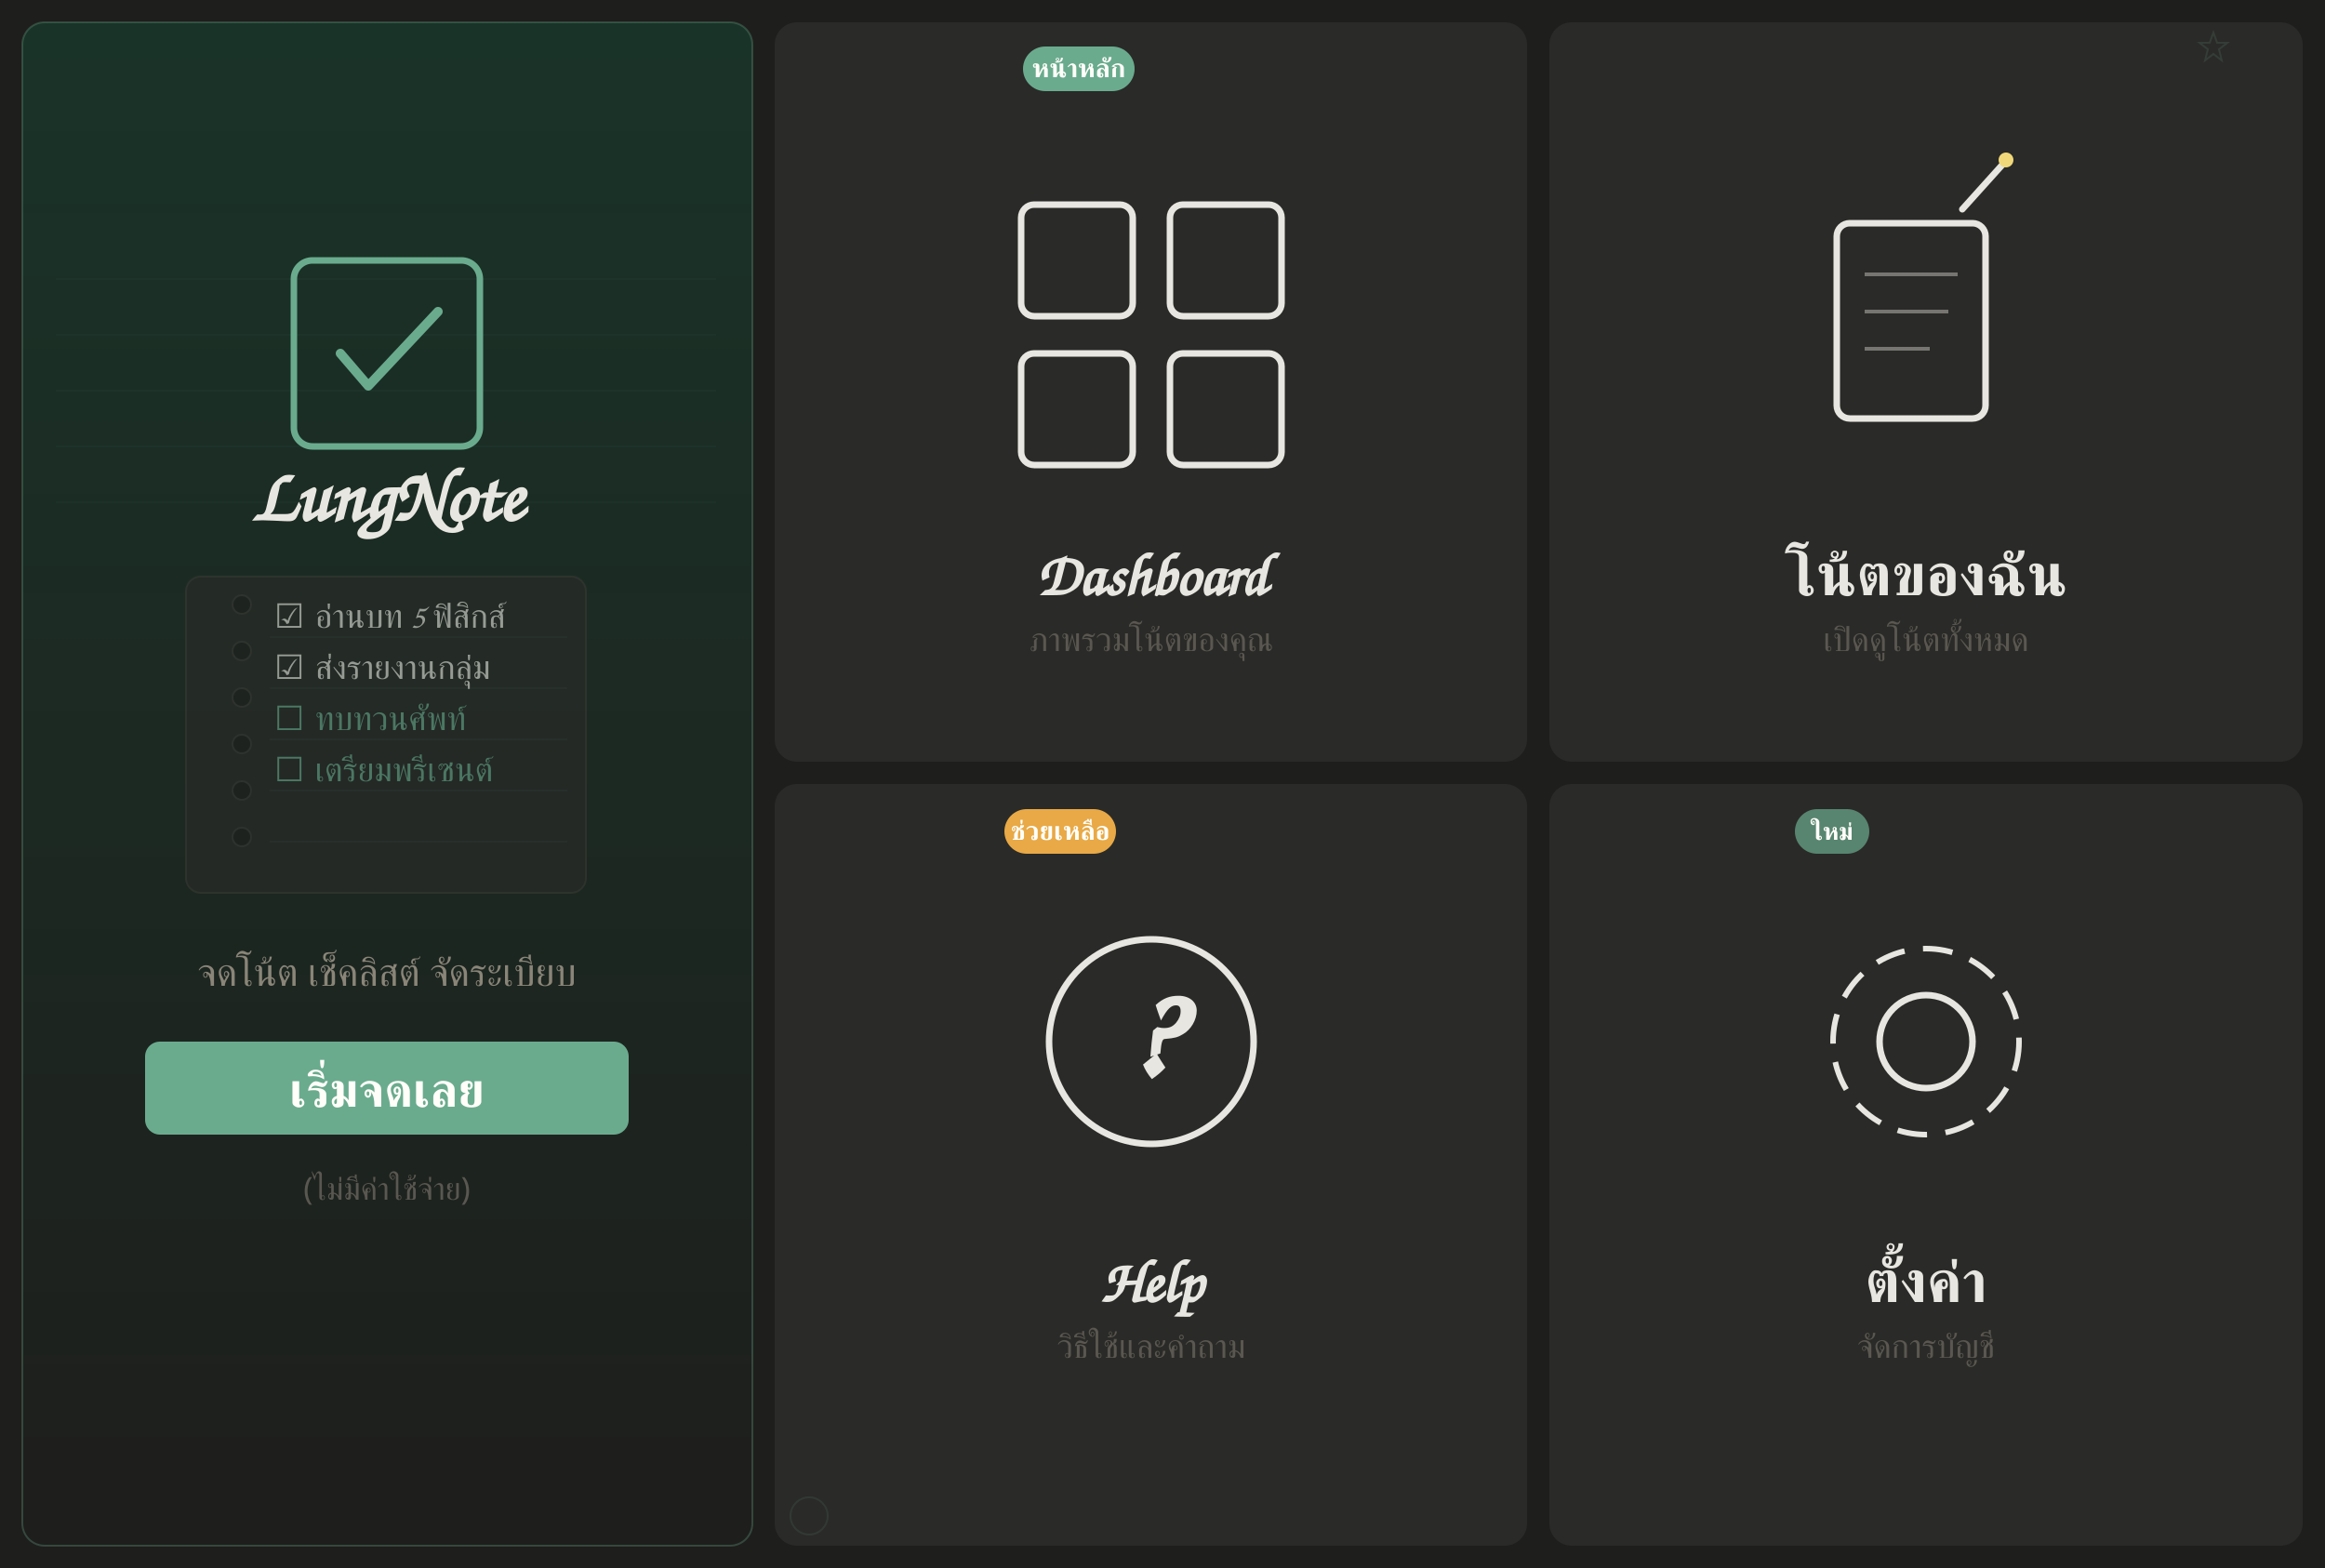
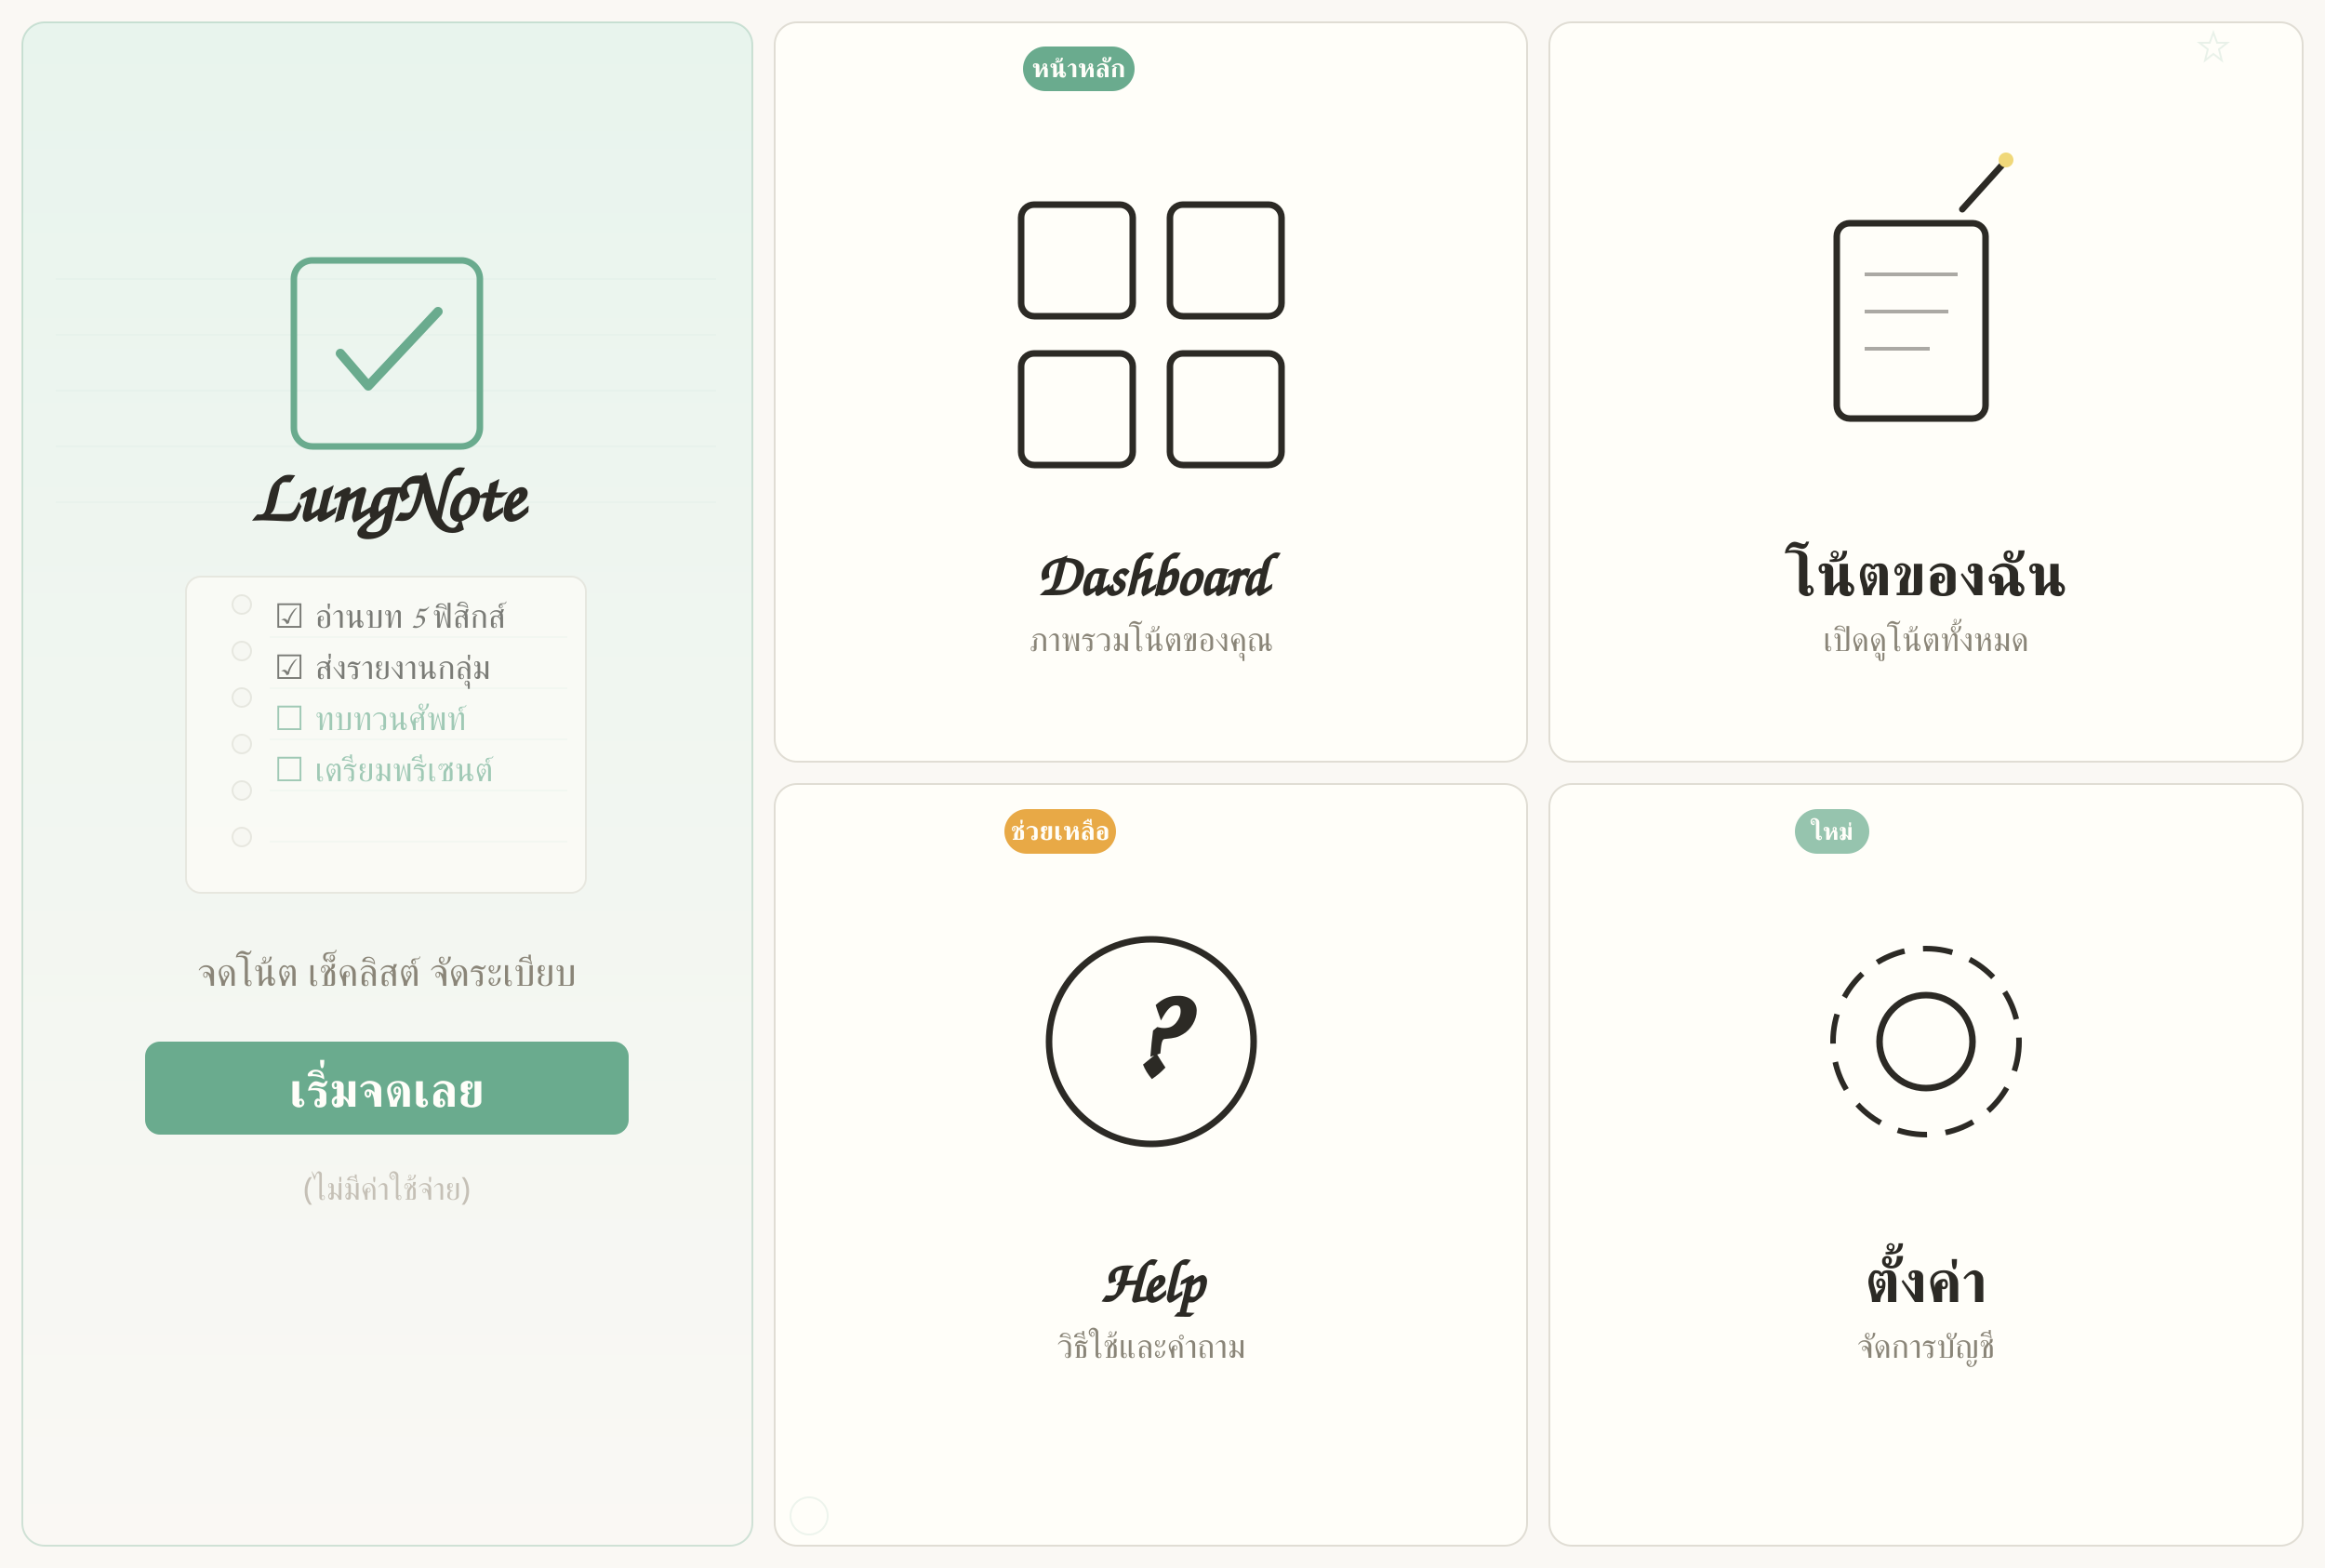
<svg xmlns="http://www.w3.org/2000/svg" width="2500" height="1686" viewBox="0 0 2500 1686">
  <defs>
    <linearGradient id="leftPanelGrad" x1="0" y1="0" x2="0" y2="1">
-       <stop offset="0%" stop-color="#1a3328" />
-       <stop offset="100%" stop-color="#1e1e1c" />
+       <stop offset="0%" stop-color="#e8f4ed" />
+       <stop offset="100%" stop-color="#faf8f4" />
    </linearGradient>
  </defs>
-   <rect width="2500" height="1686" fill="#1e1e1c" />
+   <rect width="2500" height="1686" fill="#faf8f4" />
  <rect x="24" y="24" width="785" height="1638" rx="24" fill="url(#leftPanelGrad)" />
  <rect x="24" y="24" width="785" height="1638" rx="24" fill="none" stroke="#6aab8e" stroke-width="2" opacity="0.3" />
  <g opacity="0.08" stroke="#6aab8e" stroke-width="1">
    <line x1="60" y1="300" x2="770" y2="300" />
    <line x1="60" y1="360" x2="770" y2="360" />
    <line x1="60" y1="420" x2="770" y2="420" />
    <line x1="60" y1="480" x2="770" y2="480" />
    <line x1="60" y1="540" x2="770" y2="540" />
  </g>
  <g transform="translate(316, 280)">
    <rect x="0" y="0" width="200" height="200" rx="20" stroke="#6aab8e" stroke-width="7" fill="none" />
    <path d="M50,100 L80,135 L155,55" stroke="#6aab8e" stroke-width="10" stroke-linecap="round" stroke-linejoin="round" fill="none" />
  </g>
-   <text x="416" y="560" font-family="'Caveat', 'Sarabun', cursive" font-size="80" font-weight="700" fill="#e8e6e0" text-anchor="middle">LungNote</text>
+   <text x="416" y="560" font-family="'Caveat', 'Sarabun', cursive" font-size="80" font-weight="700" fill="#2c2a25" text-anchor="middle">LungNote</text>
  <g transform="translate(200, 620)" opacity="0.6">
-     <rect x="0" y="0" width="430" height="340" rx="16" fill="#2a2a28" stroke="#3a3835" stroke-width="2" />
-     <g fill="#1e1e1c" stroke="#3a3835" stroke-width="2">
+     <rect x="0" y="0" width="430" height="340" rx="16" fill="#fffef9" stroke="#e0ddd4" stroke-width="2" />
+     <g fill="#faf8f4" stroke="#e0ddd4" stroke-width="2">
      <circle cx="60" cy="30" r="10" />
      <circle cx="60" cy="80" r="10" />
      <circle cx="60" cy="130" r="10" />
      <circle cx="60" cy="180" r="10" />
      <circle cx="60" cy="230" r="10" />
      <circle cx="60" cy="280" r="10" />
    </g>
-     <g font-family="'Caveat', cursive" font-size="36" fill="#e8e6e0">
+     <g font-family="'Caveat', cursive" font-size="36" fill="#2c2a25">
      <text x="95" y="55">☑ อ่านบท 5 ฟิสิกส์</text>
      <text x="95" y="110">☑ ส่งรายงานกลุ่ม</text>
      <text x="95" y="165" fill="#6aab8e">☐ ทบทวนศัพท์</text>
      <text x="95" y="220" fill="#6aab8e">☐ เตรียมพรีเซนต์</text>
    </g>
    <g opacity="0.15" stroke="#6aab8e" stroke-width="1">
      <line x1="90" y1="65" x2="410" y2="65" />
      <line x1="90" y1="120" x2="410" y2="120" />
      <line x1="90" y1="175" x2="410" y2="175" />
      <line x1="90" y1="230" x2="410" y2="230" />
      <line x1="90" y1="285" x2="410" y2="285" />
    </g>
  </g>
  <text x="416" y="1060" font-family="'Sarabun', sans-serif" font-size="42" font-weight="400" fill="#8a8578" text-anchor="middle">จดโน้ต เช็คลิสต์ จัดระเบียบ</text>
  <rect x="156" y="1120" width="520" height="100" rx="16" fill="#6aab8e" />
  <text x="416" y="1190" font-family="'Caveat', cursive" font-size="52" font-weight="700" fill="#fffef9" text-anchor="middle">เริ่มจดเลย</text>
-   <text x="416" y="1290" font-family="'Sarabun', sans-serif" font-size="34" font-weight="400" fill="#5a5750" text-anchor="middle">(ไม่มีค่าใช้จ่าย)</text>
-   <rect x="833" y="24" width="809" height="795" rx="24" fill="#2a2a28" />
+   <text x="416" y="1290" font-family="'Sarabun', sans-serif" font-size="34" font-weight="400" fill="#c5c0b6" text-anchor="middle">(ไม่มีค่าใช้จ่าย)</text>
+   <rect x="833" y="24" width="809" height="795" rx="24" fill="#fffef9" />
+   <rect x="833" y="24" width="809" height="795" rx="24" fill="none" stroke="#e0ddd4" stroke-width="2" />
  <rect x="1100" y="50" width="120" height="48" rx="24" fill="#6aab8e" />
  <text x="1160" y="83" font-family="'Sarabun', sans-serif" font-size="28" font-weight="600" fill="#fffef9" text-anchor="middle">หน้าหลัก</text>
  <g transform="translate(1098, 220)">
-     <rect x="0" y="0" width="120" height="120" rx="14" stroke="#e8e6e0" stroke-width="7" fill="none" />
-     <rect x="160" y="0" width="120" height="120" rx="14" stroke="#e8e6e0" stroke-width="7" fill="none" />
-     <rect x="0" y="160" width="120" height="120" rx="14" stroke="#e8e6e0" stroke-width="7" fill="none" />
-     <rect x="160" y="160" width="120" height="120" rx="14" stroke="#e8e6e0" stroke-width="7" fill="none" />
+     <rect x="0" y="0" width="120" height="120" rx="14" stroke="#2c2a25" stroke-width="7" fill="none" />
+     <rect x="160" y="0" width="120" height="120" rx="14" stroke="#2c2a25" stroke-width="7" fill="none" />
+     <rect x="0" y="160" width="120" height="120" rx="14" stroke="#2c2a25" stroke-width="7" fill="none" />
+     <rect x="160" y="160" width="120" height="120" rx="14" stroke="#2c2a25" stroke-width="7" fill="none" />
  </g>
-   <text x="1238" y="640" font-family="'Caveat', cursive" font-size="64" font-weight="700" fill="#e8e6e0" text-anchor="middle">Dashboard</text>
-   <text x="1238" y="700" font-family="'Sarabun', sans-serif" font-size="36" font-weight="400" fill="#5a5750" text-anchor="middle">ภาพรวมโน้ตของคุณ</text>
-   <rect x="1666" y="24" width="810" height="795" rx="24" fill="#2a2a28" />
+   <text x="1238" y="640" font-family="'Caveat', cursive" font-size="64" font-weight="700" fill="#2c2a25" text-anchor="middle">Dashboard</text>
+   <text x="1238" y="700" font-family="'Sarabun', sans-serif" font-size="36" font-weight="400" fill="#8a8578" text-anchor="middle">ภาพรวมโน้ตของคุณ</text>
+   <rect x="1666" y="24" width="810" height="795" rx="24" fill="#fffef9" />
+   <rect x="1666" y="24" width="810" height="795" rx="24" fill="none" stroke="#e0ddd4" stroke-width="2" />
  <g transform="translate(1975, 210)">
-     <rect x="0" y="30" width="160" height="210" rx="14" stroke="#e8e6e0" stroke-width="7" fill="none" />
-     <line x1="30" y1="85" x2="130" y2="85" stroke="#e8e6e0" stroke-width="4" opacity="0.4" />
-     <line x1="30" y1="125" x2="120" y2="125" stroke="#e8e6e0" stroke-width="4" opacity="0.4" />
-     <line x1="30" y1="165" x2="100" y2="165" stroke="#e8e6e0" stroke-width="4" opacity="0.4" />
-     <line x1="135" y1="15" x2="180" y2="-35" stroke="#e8e6e0" stroke-width="7" stroke-linecap="round" />
+     <rect x="0" y="30" width="160" height="210" rx="14" stroke="#2c2a25" stroke-width="7" fill="none" />
+     <line x1="30" y1="85" x2="130" y2="85" stroke="#2c2a25" stroke-width="4" opacity="0.4" />
+     <line x1="30" y1="125" x2="120" y2="125" stroke="#2c2a25" stroke-width="4" opacity="0.4" />
+     <line x1="30" y1="165" x2="100" y2="165" stroke="#2c2a25" stroke-width="4" opacity="0.4" />
+     <line x1="135" y1="15" x2="180" y2="-35" stroke="#2c2a25" stroke-width="7" stroke-linecap="round" />
    <circle cx="182" cy="-38" r="8" fill="#f0d87a" />
  </g>
-   <text x="2071" y="640" font-family="'Caveat', cursive" font-size="64" font-weight="700" fill="#e8e6e0" text-anchor="middle">โน้ตของฉัน</text>
-   <text x="2071" y="700" font-family="'Sarabun', sans-serif" font-size="36" font-weight="400" fill="#5a5750" text-anchor="middle">เปิดดูโน้ตทั้งหมด</text>
-   <rect x="833" y="843" width="809" height="819" rx="24" fill="#2a2a28" />
+   <text x="2071" y="640" font-family="'Caveat', cursive" font-size="64" font-weight="700" fill="#2c2a25" text-anchor="middle">โน้ตของฉัน</text>
+   <text x="2071" y="700" font-family="'Sarabun', sans-serif" font-size="36" font-weight="400" fill="#8a8578" text-anchor="middle">เปิดดูโน้ตทั้งหมด</text>
+   <rect x="833" y="843" width="809" height="819" rx="24" fill="#fffef9" />
+   <rect x="833" y="843" width="809" height="819" rx="24" fill="none" stroke="#e0ddd4" stroke-width="2" />
  <rect x="1080" y="870" width="120" height="48" rx="24" fill="#e8a946" />
  <text x="1140" y="903" font-family="'Sarabun', sans-serif" font-size="28" font-weight="600" fill="#fffef9" text-anchor="middle">ช่วยเหลือ</text>
  <g transform="translate(1238, 1120)">
-     <circle cx="0" cy="0" r="110" stroke="#e8e6e0" stroke-width="7" fill="none" />
-     <text x="0" y="38" font-family="'Caveat', cursive" font-size="140" font-weight="700" fill="#e8e6e0" text-anchor="middle">?</text>
+     <circle cx="0" cy="0" r="110" stroke="#2c2a25" stroke-width="7" fill="none" />
+     <text x="0" y="38" font-family="'Caveat', cursive" font-size="140" font-weight="700" fill="#2c2a25" text-anchor="middle">?</text>
  </g>
-   <text x="1238" y="1400" font-family="'Caveat', cursive" font-size="64" font-weight="700" fill="#e8e6e0" text-anchor="middle">Help</text>
-   <text x="1238" y="1460" font-family="'Sarabun', sans-serif" font-size="36" font-weight="400" fill="#5a5750" text-anchor="middle">วิธีใช้และคำถาม</text>
-   <rect x="1666" y="843" width="810" height="819" rx="24" fill="#2a2a28" />
+   <text x="1238" y="1400" font-family="'Caveat', cursive" font-size="64" font-weight="700" fill="#2c2a25" text-anchor="middle">Help</text>
+   <text x="1238" y="1460" font-family="'Sarabun', sans-serif" font-size="36" font-weight="400" fill="#8a8578" text-anchor="middle">วิธีใช้และคำถาม</text>
+   <rect x="1666" y="843" width="810" height="819" rx="24" fill="#fffef9" />
+   <rect x="1666" y="843" width="810" height="819" rx="24" fill="none" stroke="#e0ddd4" stroke-width="2" />
  <rect x="1930" y="870" width="80" height="48" rx="24" fill="#6aab8e" opacity="0.7" />
  <text x="1970" y="903" font-family="'Sarabun', sans-serif" font-size="26" font-weight="600" fill="#fffef9" text-anchor="middle">ใหม่</text>
  <g transform="translate(2071, 1120)">
-     <circle cx="0" cy="0" r="50" stroke="#e8e6e0" stroke-width="7" fill="none" />
-     <circle cx="0" cy="0" r="100" stroke="#e8e6e0" stroke-width="6" fill="none" stroke-dasharray="32 20" />
+     <circle cx="0" cy="0" r="50" stroke="#2c2a25" stroke-width="7" fill="none" />
+     <circle cx="0" cy="0" r="100" stroke="#2c2a25" stroke-width="6" fill="none" stroke-dasharray="32 20" />
  </g>
-   <text x="2071" y="1400" font-family="'Caveat', cursive" font-size="64" font-weight="700" fill="#e8e6e0" text-anchor="middle">ตั้งค่า</text>
-   <text x="2071" y="1460" font-family="'Sarabun', sans-serif" font-size="36" font-weight="400" fill="#5a5750" text-anchor="middle">จัดการบัญชี</text>
+   <text x="2071" y="1400" font-family="'Caveat', cursive" font-size="64" font-weight="700" fill="#2c2a25" text-anchor="middle">ตั้งค่า</text>
+   <text x="2071" y="1460" font-family="'Sarabun', sans-serif" font-size="36" font-weight="400" fill="#8a8578" text-anchor="middle">จัดการบัญชี</text>
  <g opacity="0.15" transform="translate(2380, 50)">
    <path d="M0,-15 L4,-4 L15,-4 L6,3 L9,15 L0,8 L-9,15 L-6,3 L-15,-4 L-4,-4 Z" stroke="#6aab8e" stroke-width="2" fill="none" />
  </g>
  <g opacity="0.12" transform="translate(870, 1630)">
    <circle cx="0" cy="0" r="20" stroke="#6aab8e" stroke-width="2" fill="none" />
  </g>
</svg>
